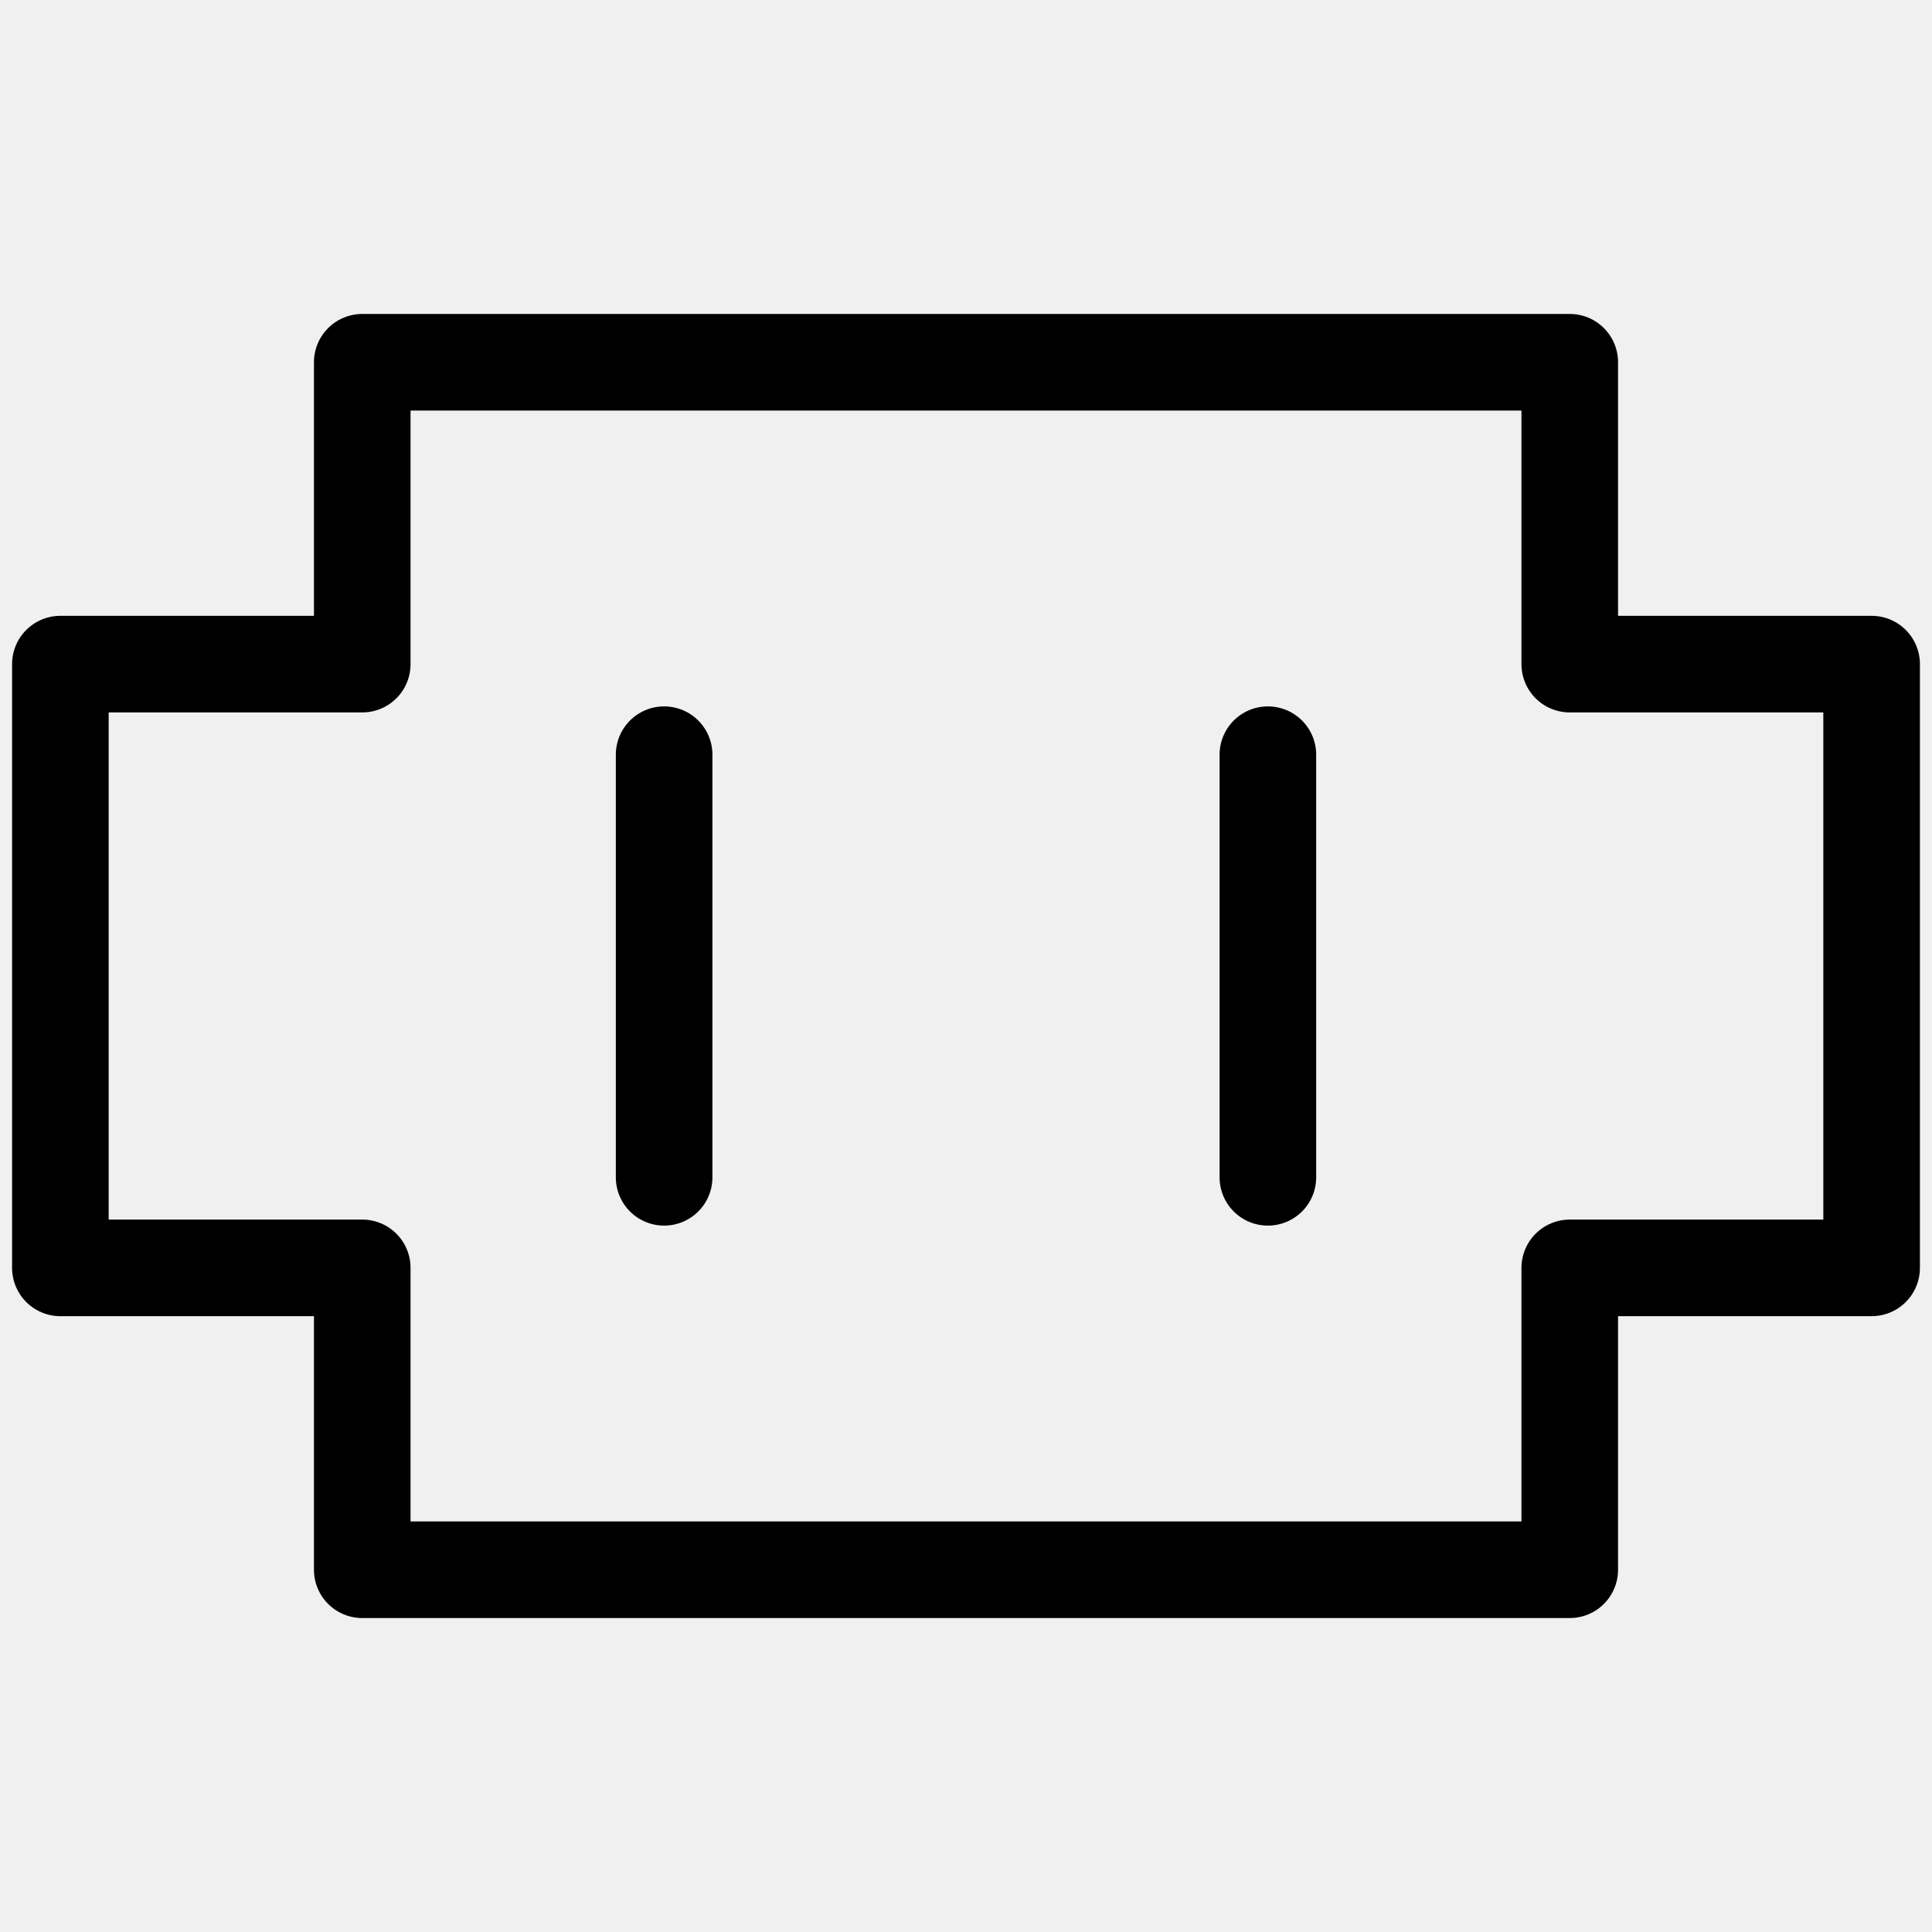
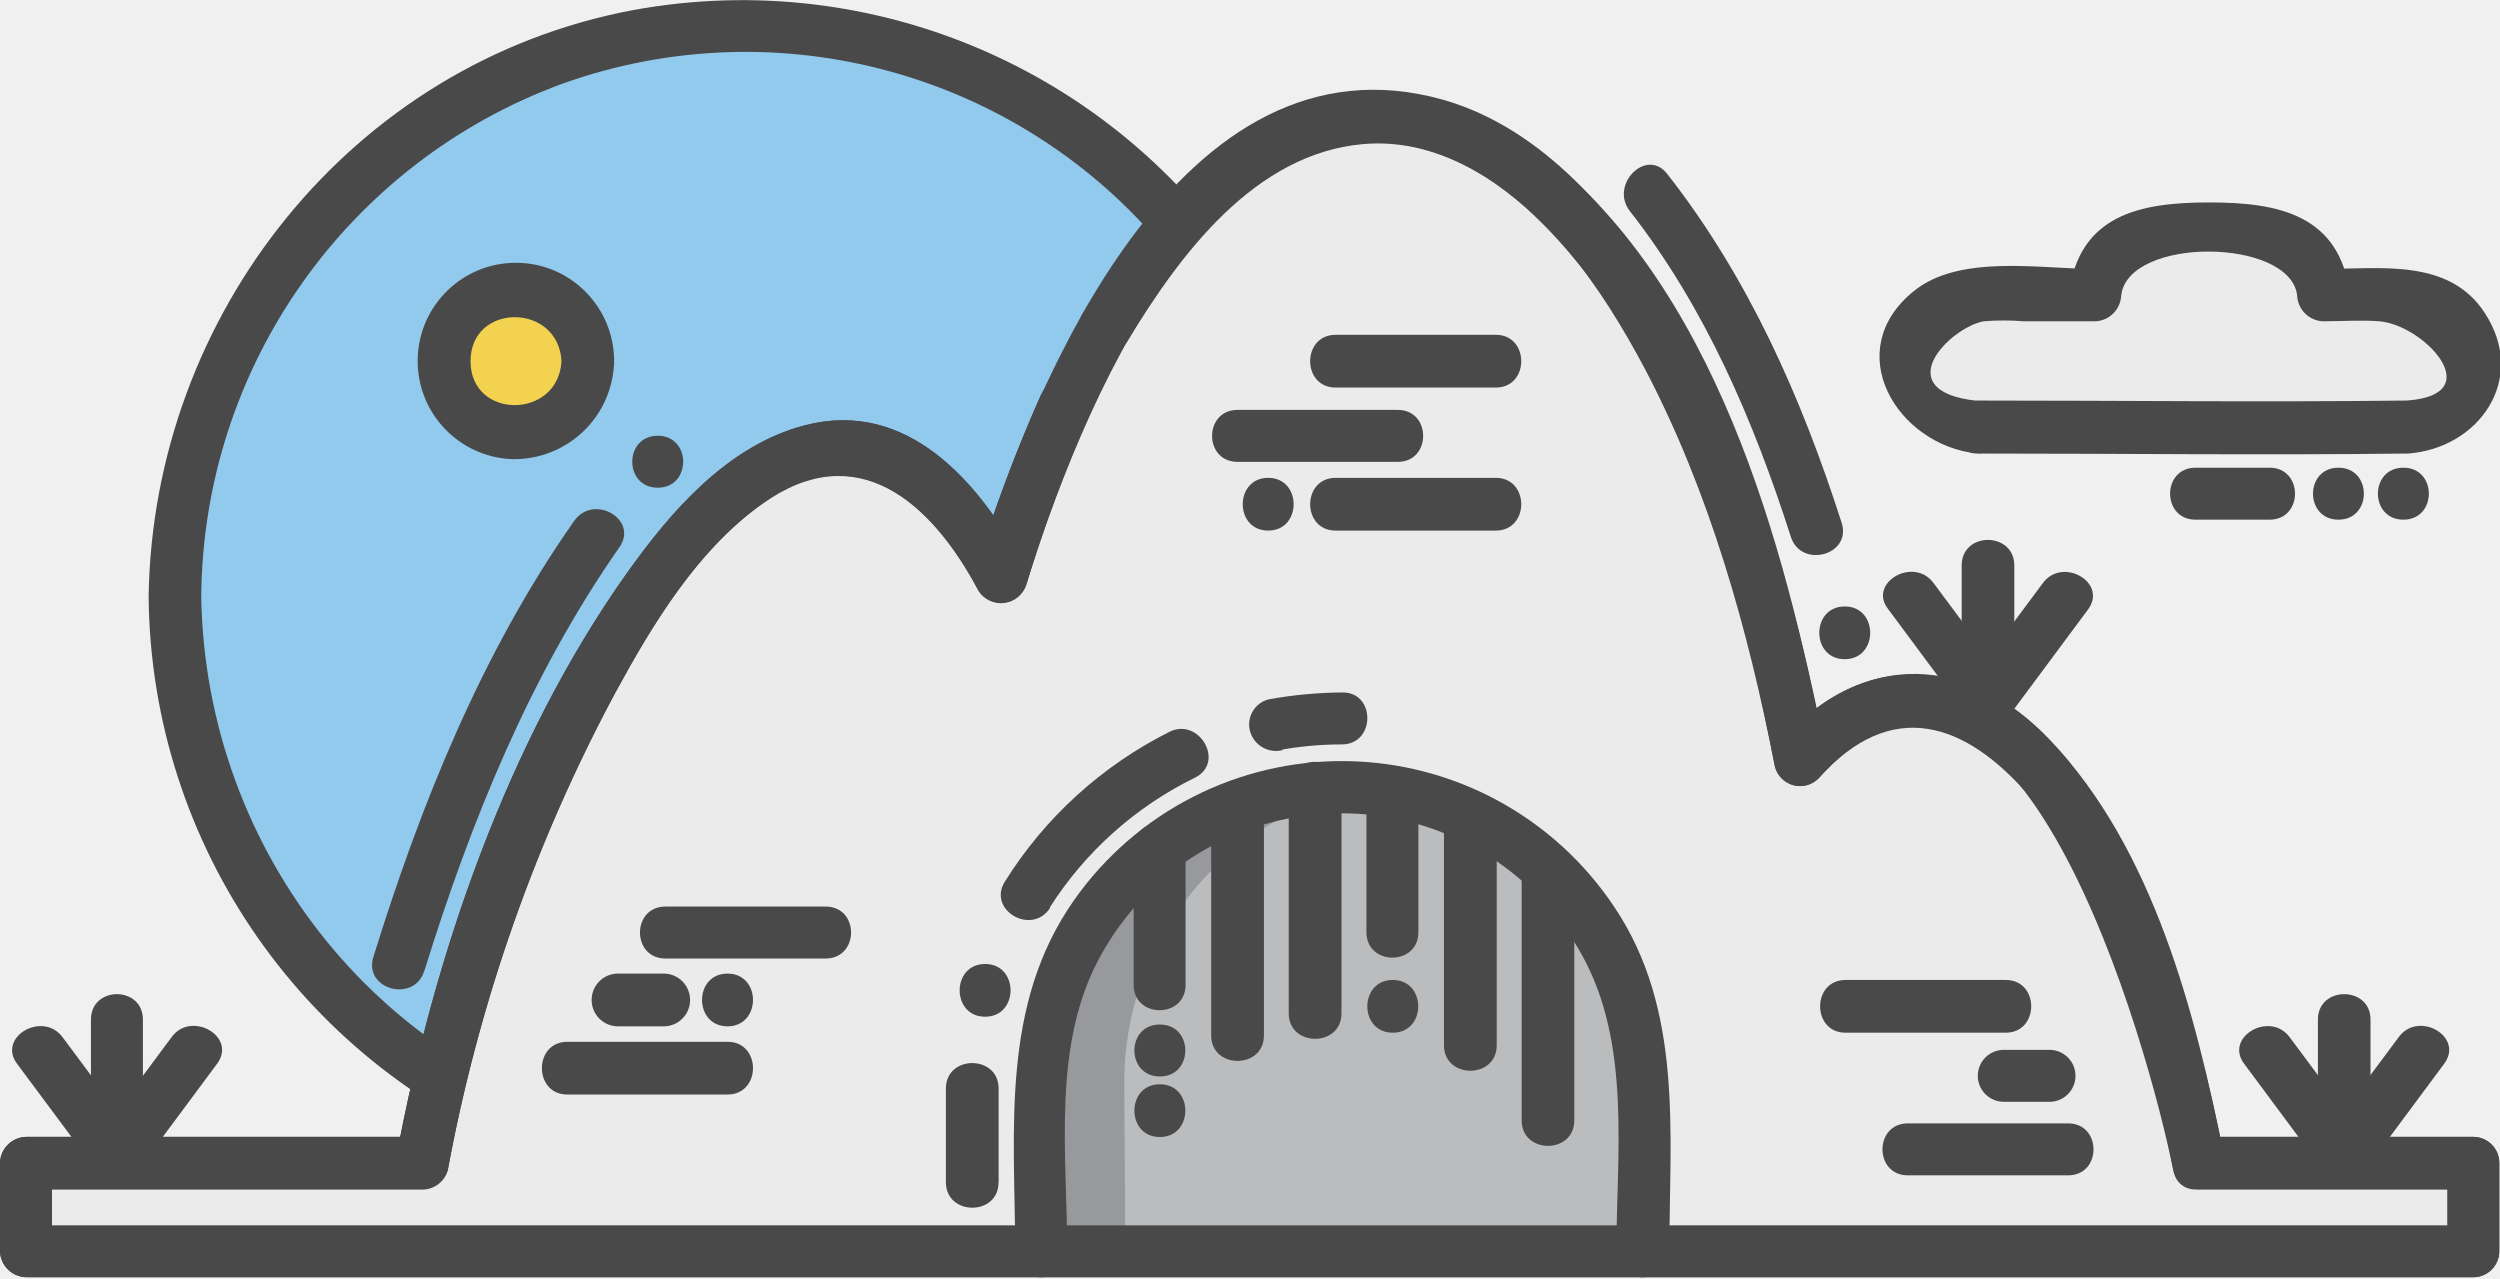
- <svg xmlns="http://www.w3.org/2000/svg" xmlns:xlink="http://www.w3.org/1999/xlink" version="1.1" id="yun-logo" width="400" height="400" viewBox="40 40 320 320" stroke-width="16">
-   <style>
-         #yun-logo {
-             stroke: black;
-         }
- 
-         @media (prefers-color-scheme: dark) {
-             #yun-logo {
-                 stroke: white;
-             }
-         }
-     </style>
-   <defs>
-     <line id="eye" x1="0" y1="-35" x2="0" y2="35" stroke-linecap="round">
-       <animateTransform attributeName="transform" additive="sum" attributeType="XML" type="scale" from="1 1" to="1 0" dur="0.15s" repeatCount="2" />
-     </line>
-   </defs>
-   <polygon stroke-linejoin="round" fill="none" points="50,250 50,150 100,150 100,100 300,100 300,150 350,150 350,250 300,250 300,300 100,300 100,250 50,250" />
-   <use xlink:href="#eye" transform="translate(150,200)" />
-   <use xlink:href="#eye" transform="translate(250,200)" />
+ <svg xmlns="http://www.w3.org/2000/svg" class="icon" width="200px" height="102.25px" viewBox="0 0 2003 1024" version="1.1">
+   <path d="M597.295 477.758m-37.776 455.583a457.147 457.147 0 1 0 75.552-911.166 457.147 457.147 0 1 0-75.552 911.166Z" fill="#92CAEE" />
+   <path d="M119.075 477.86a484.313 484.313 0 0 0 313.82 449.132A478.797 478.797 0 0 0 1005.681 228.99 483.584 483.584 0 0 0 506.483 8.223c-224.826 42.467-383.974 243.77-387.409 469.637 0 27.166 41.634 27.166 42.155 0a441.43 441.43 0 0 1 289.36-410.828 436.121 436.121 0 0 1 522.096 632.844A439.66 439.66 0 0 1 510.855 905.55C307.471 863.915 164.456 683.534 161.23 477.86c-0.416-27.166-42.675-27.271-42.155 0z" fill="#49494A" />
+   <path d="M1584.088 342.235s268.334 1.041 344.942 0c39.865 0.625 52.668-24.773 52.668-52.772a54.853 54.853 0 0 0-56.727-52.876h-62.972a54.958 54.958 0 0 0-56.623-52.98h-69.842a54.958 54.958 0 0 0-56.727 52.98h-94.614a54.853 54.853 0 0 0-56.727 52.876 54.958 54.958 0 0 0 56.623 52.772z" fill="#ECEBEB" />
+   <path d="M1584.088 363.365c114.495 0 229.926 1.353 344.942 0a20.817 20.817 0 0 0 20.817-20.817l-20.817 20.817c56.727-3.851 96.592-59.433 61.723-112.725-28.624-43.82-83.269-35.181-128.755-35.181l20.817 20.817c-7.911-64.325-57.351-74.109-112.725-74.109s-104.711 9.68-112.621 74.109l20.817-20.817c-43.82 0-108.25-12.074-144.992 17.799-59.121 47.776-13.635 123.238 50.794 130.108 26.958 2.914 26.75-39.345 0-42.259-72.34-7.702-22.17-58.601 5.204-63.701a193.913 193.913 0 0 1 32.059 0h57.351a21.65 21.65 0 0 0 20.817-20.817c5.829-47.359 135.312-46.11 140.933 0a21.65 21.65 0 0 0 20.817 20.817c14.988 0 30.289-1.145 45.069 0 35.493 2.81 88.681 58.913 21.962 63.493a21.442 21.442 0 0 0-20.817 20.817l20.817-20.817c-115.015 1.353-230.03 0-344.942 0-26.438 0.104-26.542 42.363 0.729 42.467z" fill="#49494A" />
+   <path d="M1761.659 932.196c-44.653-233.465-135.312-374.19-231.071-374.19-31.85 0-61.827 18.319-88.161 50.482C1385.283 305.493 1255.592 93.678 1104.563 93.678 979.139 93.678 868.391 239.919 801.464 462.871c-33.308-65.678-76.295-105.231-123.342-105.439-164.664-0.52-306.222 385.119-340.466 574.764H20.817v70.779h1960.776v-70.779z" fill="#ECEBEB" />
+   <path d="M1781.956 926.367c-22.899-114.495-56.311-245.643-139.059-333.076-65.47-69.425-150.3-72.86-215.458 0l35.285 9.368c-24.148-124.071-59.85-249.807-124.903-358.889-41.634-69.53-100.755-140.829-181.839-163.936C945.623 20.817 828.006 305.597 781.375 457.251l38.616-5.1c-35.181-65.574-92.845-132.918-175.281-111.372-61.827 16.133-107.521 69.113-142.91 119.075C406.665 594.124 347.648 765.762 317.671 926.367l20.297-15.509H20.817a21.442 21.442 0 0 0-20.817 20.817v70.779a21.442 21.442 0 0 0 20.817 20.817h1960.776a20.817 20.817 0 0 0 20.817-20.817v-70.779a20.817 20.817 0 0 0-20.817-20.817h-219.934c-27.166 0-27.271 42.259 0 42.259h219.934l-20.817-20.817v70.779l20.817-20.817H20.817l20.817 20.817v-70.779l-20.817 20.817h317.151a21.442 21.442 0 0 0 20.817-15.509 1314.713 1314.713 0 0 1 134.271-382.621c29.977-55.062 65.887-114.495 117.721-151.237 75.358-54.125 135.312-1.874 173.095 69.53A21.338 21.338 0 0 0 822.281 468.388c39.969-130.108 154.36-423.735 343.484-339.946 69.946 31.226 117.513 102.004 152.174 167.162 52.043 99.09 82.54 208.797 104.086 318.296a20.817 20.817 0 0 0 35.285 9.368C1614.689 447.571 1722.627 843.827 1741.258 937.817c5.308 26.646 46.006 15.405 40.698-11.449z" fill="#49494A" />
+   <path d="M470.886 289.36a57.664 57.664 0 1 1-57.56-57.664 57.456 57.456 0 0 1 57.56 57.664z" fill="#F3D24F" />
+   <path d="M449.861 289.36c-2.498 46.735-72.86 47.151-72.86 0s70.466-46.839 72.86 0c1.457 26.958 43.612 27.166 42.155 0a78.689 78.689 0 1 0-81.812 78.481 80.042 80.042 0 0 0 81.812-78.481c1.457-27.166-40.698-27.062-42.155 0zM1759.057 416.345h59.329c27.166 0 27.166-41.634 0-41.634H1759.057c-27.166 0-27.166 41.634 0 41.634zM1873.552 416.345c27.166 0 27.166-41.634 0-41.634s-27.166 41.634 0 41.634zM1925.595 416.345c27.166 0 27.271-41.634 0-41.634s-27.166 41.634 0 41.634z" fill="#49494A" />
+   <path d="M1075.106 630.866A241.376 241.376 0 0 0 833.73 872.242c0 20.817 0.625 78.273 0.833 130.732h481.815V872.242a241.376 241.376 0 0 0-241.272-241.376z" fill="#BBBCBE" />
+   <path d="M1108.622 628.264a237.421 237.421 0 0 0-33.516-2.394A241.376 241.376 0 0 0 833.73 867.246c0 20.817 0.625 78.273 0.833 130.732h66.927c0-52.043-0.729-110.435-0.729-130.732a241.272 241.272 0 0 1 207.86-238.982z" fill="#98999C" />
+   <path d="M1337.508 1002.975c0-94.823 11.449-193.496-44.133-276.349a262.297 262.297 0 0 0-432.79-5.517C801.464 805.107 813.017 905.55 813.434 1002.975c0 27.166 42.363 27.166 41.634 0 0-78.897-12.803-166.538 27.166-238.045a220.246 220.246 0 0 1 385.119 0c39.761 71.403 27.791 159.356 27.687 238.045 0 27.166 42.259 27.166 42.259 0z" fill="#49494A" />
+   <path d="M1027.643 600.473a279.159 279.159 0 0 1 47.463-4.059c27.166 0 27.271-42.363 0-41.634a347.023 347.023 0 0 0-58.705 5.517 20.817 20.817 0 0 0-14.78 25.917 21.65 21.65 0 0 0 26.022 14.78zM840.808 727.458A288.319 288.319 0 0 1 957.593 622.956c24.356-12.282 2.914-48.712-20.817-36.534a329.953 329.953 0 0 0-131.565 119.699c-14.676 23.003 21.858 44.237 36.43 20.817zM789.286 814.579c27.166 0 27.166-42.259 0-42.259s-27.271 42.259 0 42.259zM800.111 947.184v-75.046c0-27.166-42.259-27.271-42.259 0V947.184c0 27.166 42.363 27.271 42.155 0z" fill="#49494A" />
+   <path d="M834.147 315.798a1241.124 1241.124 0 0 0-52.772 141.453l38.616-5.1c-35.181-65.574-92.845-132.918-175.281-111.372-61.827 16.133-107.521 69.113-142.91 119.075C406.665 594.124 347.648 765.762 317.671 926.367l20.297-15.509H20.817a21.442 21.442 0 0 0-20.817 20.817v70.779a21.442 21.442 0 0 0 20.817 20.817h1960.776a20.817 20.817 0 0 0 20.817-20.817v-70.779a20.817 20.817 0 0 0-20.817-20.817h-219.934L1781.956 926.367c-17.695-88.994-42.571-176.947-85.247-257.197-12.699-24.044-49.129-2.706-36.43 20.817 40.906 77.336 64.013 161.646 80.979 247.101a20.817 20.817 0 0 0 20.817 15.509h219.934l-20.817-20.817v70.779l20.817-20.817H20.817l20.817 20.817v-70.779l-20.817 20.817h317.151a21.442 21.442 0 0 0 20.817-15.509 1314.713 1314.713 0 0 1 134.271-382.621c29.977-55.062 65.887-114.495 117.721-151.237 75.358-54.125 135.312-1.874 173.095 69.53A21.338 21.338 0 0 0 822.281 468.388a1147.55 1147.55 0 0 1 48.504-131.357c10.409-24.668-25.397-46.11-36.43-21.338z" fill="#49494A" />
+   <path d="M1655.907 608.176c-67.032-77.961-156.129-95.967-228.99-14.676l35.285 9.368c-31.954-167.058-88.265-377-232.216-484.729s-285.092 3.643-362.74 133.334c-14.052 23.315 22.483 44.653 36.43 21.338 41.634-68.801 101.38-149.78 188.604-157.378 56.415-4.892 106.48 26.022 144.68 64.846 110.54 112.101 156.129 284.051 185.065 433.727a20.817 20.817 0 0 0 35.285 9.368c57.872-64.846 117.201-45.277 168.828 14.676 17.695 20.817 47.463-9.368 29.769-29.873z" fill="#49494A" />
+   <path d="M1478.024 528.133c27.166 0 27.166-42.259 0-42.259s-27.271 42.259 0 42.259zM1305.865 169.14c60.474 77.336 99.194 168.099 128.963 260.944 8.223 25.709 49.025 14.676 40.698-11.241-32.163-100.235-74.526-196.202-139.788-279.576-16.654-21.338-46.422 8.743-29.873 29.873zM526.988 390.74c27.166 0 27.166-41.634 0-41.634s-27.271 41.634 0 41.634zM340.154 777.42c36.951-119.075 84.518-236.484 156.129-339.009 15.613-22.274-20.817-43.404-36.43-20.817-73.901 105.335-122.822 226.908-160.709 349.105-8.119 26.022 32.683 37.159 40.698 11.241zM114.495 924.91V816.868c0-27.166-41.634-27.166-41.634 0v108.041c0 27.166 41.634 27.271 41.634 0z" fill="#49494A" />
+   <path d="M112.101 935.527l61.827-83.269c16.237-21.858-20.817-42.884-36.43-21.338l-61.827 83.269c-16.237 21.754 20.817 42.884 36.43 20.817z" fill="#49494A" />
+   <path d="M112.101 914.293l-61.931-83.269c-16.029-21.546-52.668 0-36.43 21.338l61.931 83.269c16.029 21.65 52.668 0.625 36.43-20.817zM1613.856 561.025V452.983c0-27.166-42.155-27.271-42.155 0V561.025c0 27.166 42.155 27.166 42.155 0z" fill="#49494A" />
+   <path d="M1611.046 571.641l61.827-83.269c16.237-21.754-20.817-42.884-36.43-20.817l-61.931 83.269c-16.133 21.858 20.817 42.884 36.534 21.338z" fill="#49494A" />
+   <path d="M1611.046 550.304l-61.931-83.269c-16.029-21.546-52.668 0-36.43 20.817l61.827 83.269c16.133 21.546 52.772 0 36.534-21.338zM1899.261 924.91V816.868c0-27.166-42.155-27.166-42.155 0v108.041c0 27.166 42.155 27.271 42.155 0z" fill="#49494A" />
+   <path d="M1896.45 935.527l61.827-83.269c16.237-21.858-20.817-42.884-36.43-21.338l-61.931 83.269c-16.133 21.754 20.817 42.884 36.534 20.817z" fill="#49494A" />
+   <path d="M1896.45 914.293l-61.931-83.269c-16.029-21.546-52.668 0-36.43 21.338l61.827 83.269c16.133 21.65 52.772 0.625 36.534-20.817zM908.256 679.891V788.973c0 27.166 41.634 27.271 41.634 0V679.891c0-27.166-41.634-27.271-41.634 0zM970.396 648.457v181.11c0 27.166 42.259 27.271 42.259 0V648.457c0-27.166-42.259-27.271-42.259 0zM1032.535 630.762V811.872c0 27.166 42.259 27.271 42.259 0V630.762c0-27.166-42.259-27.166-42.259 0zM1094.779 634.926v111.893c0 27.166 41.634 27.271 41.634 0V634.926c0-27.166-41.634-27.271-41.634 0zM1156.918 656.263v181.214c0 27.166 42.259 27.166 42.259 0V656.263c0-27.166-42.259-27.166-42.259 0zM1219.162 701.541v196.098c0 27.166 42.155 27.271 42.155 0V701.541c0-27.166-42.155-27.166-42.155 0zM1115.908 827.381c27.166 0 27.166-42.259 0-42.259s-27.271 42.259 0 42.259zM929.282 862.458c27.166 0 27.271-41.634 0-41.634s-27.166 41.634 0 41.634zM929.282 910.962c27.166 0 27.271-42.259 0-42.259s-27.166 42.259 0 42.259zM454.544 876.926H582.883c27.166 0 27.271-42.259 0-42.259H454.544c-27.166 0-27.166 42.259 0 42.259zM495.138 822.281h36.638a20.817 20.817 0 0 0 0-42.259h-36.638a20.817 20.817 0 0 0 0 42.259zM582.883 822.281c27.166 0 27.271-42.259 0-42.259S555.716 822.281 582.883 822.281zM533.129 767.948h128.338c27.166 0 27.271-41.634 0-41.634H533.129c-27.166 0-27.166 41.634 0 41.634zM991.525 370.026h128.338c27.166 0 27.166-41.634 0-41.634H991.525c-27.166 0-27.271 41.634 0 41.634zM1070.11 310.489h128.338c27.166 0 27.166-42.259 0-42.259h-128.338c-27.166 0-27.271 42.259 0 42.259zM1070.11 425.088h128.338c27.166 0 27.166-42.259 0-42.259h-128.338c-27.166 0-27.271 42.259 0 42.259zM1528.61 941.668h128.338c27.166 0 27.166-41.634 0-41.634h-128.338c-27.166 0-27.166 41.634 0 41.634zM1605.425 882.755h36.638a20.817 20.817 0 1 0 0-41.634h-36.638a20.817 20.817 0 1 0 0 41.634zM1478.649 827.381h128.338c27.166 0 27.271-42.259 0-42.259h-128.338c-27.166 0-27.166 42.259 0 42.259z" fill="#49494A" />
+   <path d="M1016.089 425.088c27.166 0 27.166-42.259 0-42.259s-27.271 42.259 0 42.259z" fill="#49494A" />
</svg>
